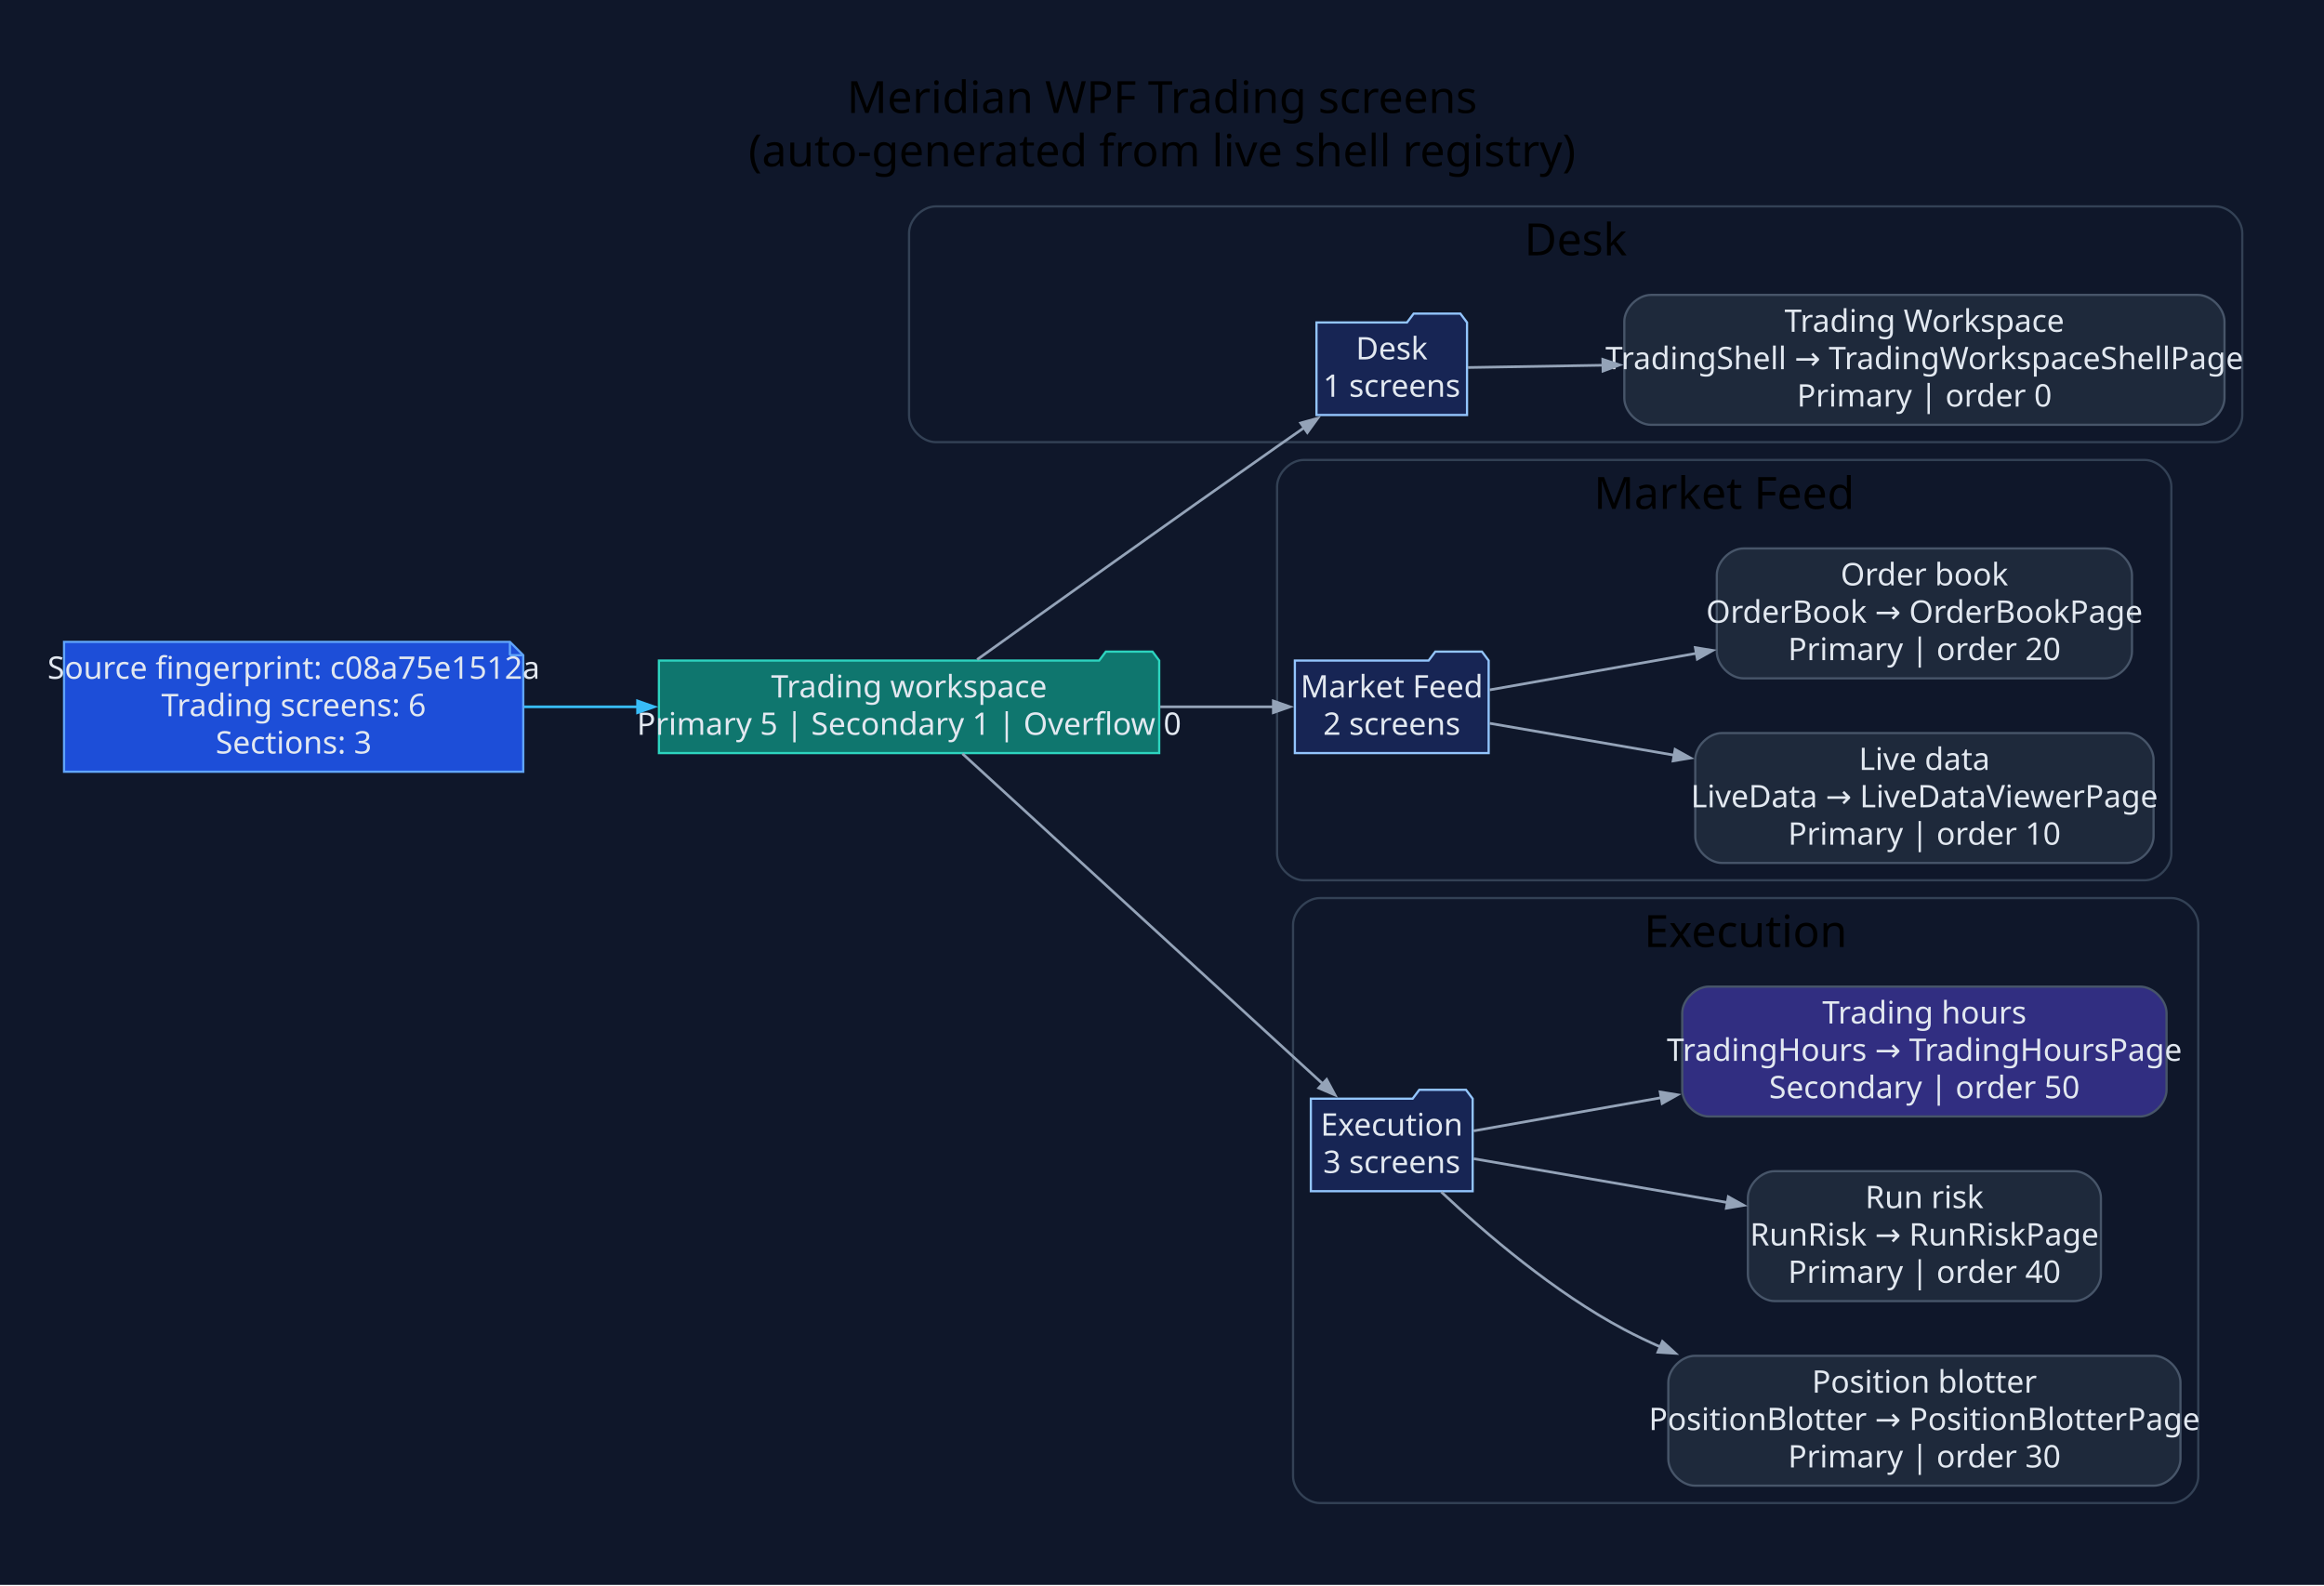
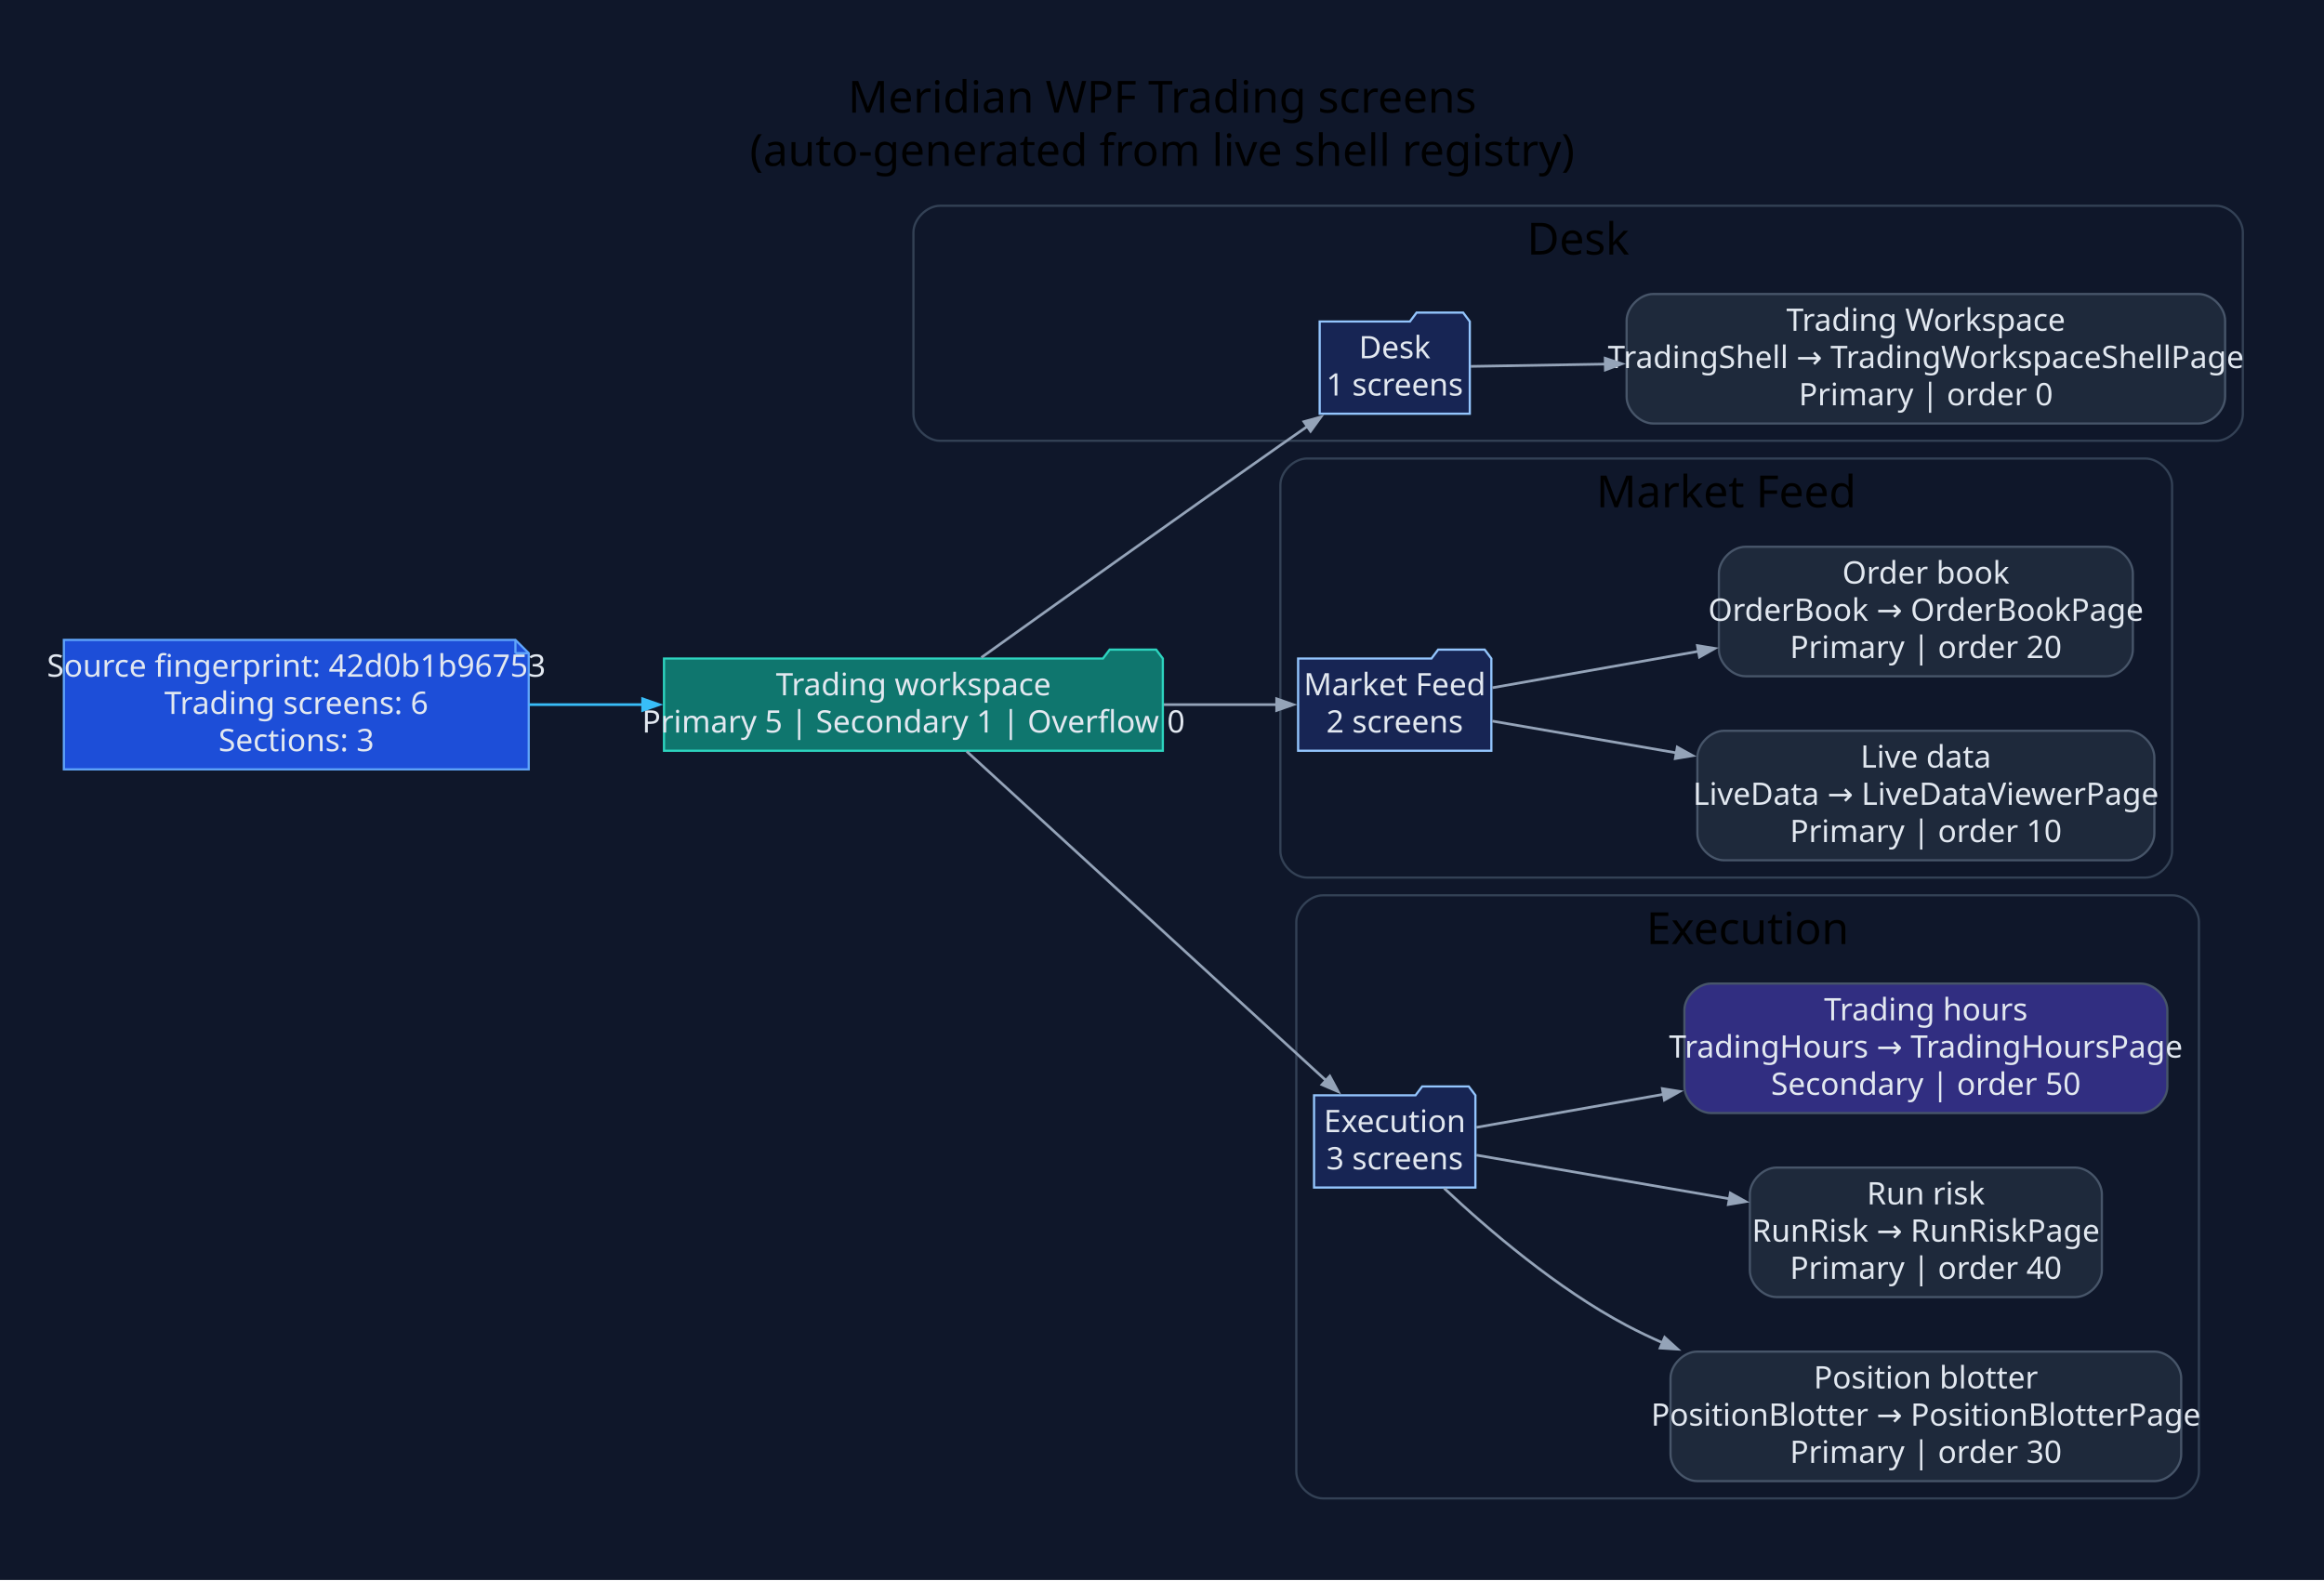
- <svg xmlns="http://www.w3.org/2000/svg" width="1045pt" height="713pt" viewBox="0.00 0.00 1045.00 713.00">
+ <svg xmlns="http://www.w3.org/2000/svg" width="1048pt" height="713pt" viewBox="0.00 0.00 1048.00 713.00">
  <g id="graph0" class="graph" transform="scale(1 1) rotate(0) translate(28.8 683.8)">
-     <polygon fill="#0f172a" stroke="none" points="-28.8,28.8 -28.8,-683.8 1016.25,-683.8 1016.25,28.8 -28.8,28.8" />
-     <text xml:space="preserve" text-anchor="middle" x="493.73" y="-633" font-family="Segoe UI" font-size="20.00">Meridian WPF Trading screens</text>
-     <text xml:space="preserve" text-anchor="middle" x="493.73" y="-609" font-family="Segoe UI" font-size="20.00">(auto-generated from live shell registry)</text>
+     <polygon fill="#0f172a" stroke="none" points="-28.8,28.8 -28.8,-683.8 1019.4,-683.8 1019.4,28.8 -28.8,28.8" />
+     <text xml:space="preserve" text-anchor="middle" x="495.3" y="-633" font-family="Segoe UI" font-size="20.00">Meridian WPF Trading screens</text>
+     <text xml:space="preserve" text-anchor="middle" x="495.3" y="-609" font-family="Segoe UI" font-size="20.00">(auto-generated from live shell registry)</text>
    <g id="clust1" class="cluster">
-       <path fill="#0f172a" stroke="#334155" d="M391.96,-485C391.96,-485 967.45,-485 967.45,-485 973.45,-485 979.45,-491 979.45,-497 979.45,-497 979.45,-579 979.45,-579 979.45,-585 973.45,-591 967.45,-591 967.45,-591 391.96,-591 391.96,-591 385.96,-591 379.96,-585 379.96,-579 379.96,-579 379.96,-497 379.96,-497 379.96,-491 385.96,-485 391.96,-485" />
-       <text xml:space="preserve" text-anchor="middle" x="679.71" y="-569" font-family="Segoe UI" font-size="20.00">Desk</text>
+       <path fill="#0f172a" stroke="#334155" d="M395.11,-485C395.11,-485 970.6,-485 970.6,-485 976.6,-485 982.6,-491 982.6,-497 982.6,-497 982.6,-579 982.6,-579 982.6,-585 976.6,-591 970.6,-591 970.6,-591 395.11,-591 395.11,-591 389.11,-591 383.11,-585 383.11,-579 383.11,-579 383.11,-497 383.11,-497 383.11,-491 389.11,-485 395.11,-485" />
+       <text xml:space="preserve" text-anchor="middle" x="682.85" y="-569" font-family="Segoe UI" font-size="20.00">Desk</text>
    </g>
    <g id="clust2" class="cluster">
-       <path fill="#0f172a" stroke="#334155" d="M557.44,-288C557.44,-288 935.56,-288 935.56,-288 941.56,-288 947.56,-294 947.56,-300 947.56,-300 947.56,-465 947.56,-465 947.56,-471 941.56,-477 935.56,-477 935.56,-477 557.44,-477 557.44,-477 551.44,-477 545.44,-471 545.44,-465 545.44,-465 545.44,-300 545.44,-300 545.44,-294 551.44,-288 557.44,-288" />
-       <text xml:space="preserve" text-anchor="middle" x="746.5" y="-455" font-family="Segoe UI" font-size="20.00">Market Feed</text>
+       <path fill="#0f172a" stroke="#334155" d="M560.58,-288C560.58,-288 938.7,-288 938.7,-288 944.7,-288 950.7,-294 950.7,-300 950.7,-300 950.7,-465 950.7,-465 950.7,-471 944.7,-477 938.7,-477 938.7,-477 560.58,-477 560.58,-477 554.58,-477 548.58,-471 548.58,-465 548.58,-465 548.58,-300 548.58,-300 548.58,-294 554.58,-288 560.58,-288" />
+       <text xml:space="preserve" text-anchor="middle" x="749.64" y="-455" font-family="Segoe UI" font-size="20.00">Market Feed</text>
    </g>
    <g id="clust3" class="cluster">
-       <path fill="#0f172a" stroke="#334155" d="M564.63,-8C564.63,-8 947.66,-8 947.66,-8 953.66,-8 959.66,-14 959.66,-20 959.66,-20 959.66,-268 959.66,-268 959.66,-274 953.66,-280 947.66,-280 947.66,-280 564.63,-280 564.63,-280 558.63,-280 552.63,-274 552.63,-268 552.63,-268 552.63,-20 552.63,-20 552.63,-14 558.63,-8 564.63,-8" />
-       <text xml:space="preserve" text-anchor="middle" x="756.14" y="-258" font-family="Segoe UI" font-size="20.00">Execution</text>
+       <path fill="#0f172a" stroke="#334155" d="M567.77,-8C567.77,-8 950.8,-8 950.8,-8 956.8,-8 962.8,-14 962.8,-20 962.8,-20 962.8,-268 962.8,-268 962.8,-274 956.8,-280 950.8,-280 950.8,-280 567.77,-280 567.77,-280 561.77,-280 555.77,-274 555.77,-268 555.77,-268 555.77,-20 555.77,-20 555.77,-14 561.77,-8 567.77,-8" />
+       <text xml:space="preserve" text-anchor="middle" x="759.29" y="-258" font-family="Segoe UI" font-size="20.00">Execution</text>
    </g>
    <g id="node1" class="node">
-       <polygon fill="#1d4ed8" stroke="#60a5fa" points="200.49,-395.2 0,-395.2 0,-336.8 206.49,-336.8 206.49,-389.2 200.49,-395.2" />
-       <polyline fill="none" stroke="#60a5fa" points="200.49,-395.2 200.49,-389.2" />
-       <polyline fill="none" stroke="#60a5fa" points="206.49,-389.2 200.49,-389.2" />
-       <text xml:space="preserve" text-anchor="middle" x="103.25" y="-378.6" font-family="Segoe UI" font-size="14.00" fill="#e2e8f0">Source fingerprint: c08a75e1512a</text>
-       <text xml:space="preserve" text-anchor="middle" x="103.25" y="-361.8" font-family="Segoe UI" font-size="14.00" fill="#e2e8f0">Trading screens: 6</text>
-       <text xml:space="preserve" text-anchor="middle" x="103.25" y="-345" font-family="Segoe UI" font-size="14.00" fill="#e2e8f0">Sections: 3</text>
+       <polygon fill="#1d4ed8" stroke="#60a5fa" points="203.63,-395.2 0,-395.2 0,-336.8 209.63,-336.8 209.63,-389.2 203.63,-395.2" />
+       <polyline fill="none" stroke="#60a5fa" points="203.63,-395.2 203.63,-389.2" />
+       <polyline fill="none" stroke="#60a5fa" points="209.63,-389.2 203.63,-389.2" />
+       <text xml:space="preserve" text-anchor="middle" x="104.82" y="-378.6" font-family="Segoe UI" font-size="14.00" fill="#e2e8f0">Source fingerprint: 42d0b1b96753</text>
+       <text xml:space="preserve" text-anchor="middle" x="104.82" y="-361.8" font-family="Segoe UI" font-size="14.00" fill="#e2e8f0">Trading screens: 6</text>
+       <text xml:space="preserve" text-anchor="middle" x="104.82" y="-345" font-family="Segoe UI" font-size="14.00" fill="#e2e8f0">Sections: 3</text>
    </g>
    <g id="node2" class="node">
-       <polygon fill="#0f766e" stroke="#2dd4bf" points="492.44,-386.8 489.44,-390.8 468.44,-390.8 465.44,-386.8 267.49,-386.8 267.49,-345.2 492.44,-345.2 492.44,-386.8" />
-       <text xml:space="preserve" text-anchor="middle" x="379.96" y="-370.2" font-family="Segoe UI" font-size="14.00" fill="#e2e8f0">Trading workspace</text>
-       <text xml:space="preserve" text-anchor="middle" x="379.96" y="-353.4" font-family="Segoe UI" font-size="14.00" fill="#e2e8f0">Primary 5 | Secondary 1 | Overflow 0</text>
+       <polygon fill="#0f766e" stroke="#2dd4bf" points="495.58,-386.8 492.58,-390.8 471.58,-390.8 468.58,-386.8 270.63,-386.8 270.63,-345.2 495.58,-345.2 495.58,-386.8" />
+       <text xml:space="preserve" text-anchor="middle" x="383.11" y="-370.2" font-family="Segoe UI" font-size="14.00" fill="#e2e8f0">Trading workspace</text>
+       <text xml:space="preserve" text-anchor="middle" x="383.11" y="-353.4" font-family="Segoe UI" font-size="14.00" fill="#e2e8f0">Primary 5 | Secondary 1 | Overflow 0</text>
    </g>
    <g id="edge1" class="edge">
-       <path fill="none" stroke="#38bdf8" stroke-width="1.2" d="M206.93,-366C223.67,-366 241.15,-366 258.28,-366" />
-       <polygon fill="#38bdf8" stroke="#38bdf8" stroke-width="1.2" points="257.88,-368.63 265.38,-366 257.88,-363.38 257.88,-368.63" />
+       <path fill="none" stroke="#38bdf8" stroke-width="1.2" d="M209.88,-366C226.68,-366 244.2,-366 261.36,-366" />
+       <polygon fill="#38bdf8" stroke="#38bdf8" stroke-width="1.2" points="260.98,-368.63 268.48,-366 260.98,-363.38 260.98,-368.63" />
    </g>
    <g id="node3" class="node">
-       <polygon fill="#172554" stroke="#93c5fd" points="630.86,-538.8 627.86,-542.8 606.86,-542.8 603.86,-538.8 563.16,-538.8 563.16,-497.2 630.86,-497.2 630.86,-538.8" />
-       <text xml:space="preserve" text-anchor="middle" x="597.01" y="-522.2" font-family="Segoe UI" font-size="14.00" fill="#e2e8f0">Desk</text>
-       <text xml:space="preserve" text-anchor="middle" x="597.01" y="-505.4" font-family="Segoe UI" font-size="14.00" fill="#e2e8f0">1 screens</text>
+       <polygon fill="#172554" stroke="#93c5fd" points="634,-538.8 631,-542.8 610,-542.8 607,-538.8 566.3,-538.8 566.3,-497.2 634,-497.2 634,-538.8" />
+       <text xml:space="preserve" text-anchor="middle" x="600.15" y="-522.2" font-family="Segoe UI" font-size="14.00" fill="#e2e8f0">Desk</text>
+       <text xml:space="preserve" text-anchor="middle" x="600.15" y="-505.4" font-family="Segoe UI" font-size="14.00" fill="#e2e8f0">1 screens</text>
    </g>
    <g id="edge2" class="edge">
-       <path fill="none" stroke="#94a3b8" stroke-width="1.2" d="M410.59,-387.25C443.46,-410.78 498.11,-449.79 545.44,-483 549.43,-485.8 553.6,-488.71 557.76,-491.61" />
-       <polygon fill="#94a3b8" stroke="#94a3b8" stroke-width="1.2" points="556.06,-493.62 563.72,-495.74 559.05,-489.31 556.06,-493.62" />
+       <path fill="none" stroke="#94a3b8" stroke-width="1.2" d="M413.74,-387.25C446.61,-410.78 501.25,-449.79 548.58,-483 552.57,-485.8 556.74,-488.71 560.91,-491.61" />
+       <polygon fill="#94a3b8" stroke="#94a3b8" stroke-width="1.2" points="559.2,-493.62 566.86,-495.74 562.2,-489.31 559.2,-493.62" />
    </g>
    <g id="node5" class="node">
-       <polygon fill="#172554" stroke="#93c5fd" points="640.58,-386.8 637.58,-390.8 616.58,-390.8 613.58,-386.8 553.44,-386.8 553.44,-345.2 640.58,-345.2 640.58,-386.8" />
-       <text xml:space="preserve" text-anchor="middle" x="597.01" y="-370.2" font-family="Segoe UI" font-size="14.00" fill="#e2e8f0">Market Feed</text>
-       <text xml:space="preserve" text-anchor="middle" x="597.01" y="-353.4" font-family="Segoe UI" font-size="14.00" fill="#e2e8f0">2 screens</text>
+       <polygon fill="#172554" stroke="#93c5fd" points="643.72,-386.8 640.72,-390.8 619.72,-390.8 616.72,-386.8 556.58,-386.8 556.58,-345.2 643.72,-345.2 643.72,-386.8" />
+       <text xml:space="preserve" text-anchor="middle" x="600.15" y="-370.2" font-family="Segoe UI" font-size="14.00" fill="#e2e8f0">Market Feed</text>
+       <text xml:space="preserve" text-anchor="middle" x="600.15" y="-353.4" font-family="Segoe UI" font-size="14.00" fill="#e2e8f0">2 screens</text>
    </g>
    <g id="edge4" class="edge">
-       <path fill="none" stroke="#94a3b8" stroke-width="1.2" d="M492.9,-366C510.81,-366 528.56,-366 544.16,-366" />
-       <polygon fill="#94a3b8" stroke="#94a3b8" stroke-width="1.2" points="543.76,-368.63 551.26,-366 543.76,-363.38 543.76,-368.63" />
+       <path fill="none" stroke="#94a3b8" stroke-width="1.2" d="M496.04,-366C513.95,-366 531.71,-366 547.3,-366" />
+       <polygon fill="#94a3b8" stroke="#94a3b8" stroke-width="1.2" points="546.9,-368.63 554.4,-366 546.9,-363.38 546.9,-368.63" />
    </g>
    <g id="node8" class="node">
-       <polygon fill="#172554" stroke="#93c5fd" points="633.39,-189.8 630.39,-193.8 609.39,-193.8 606.39,-189.8 560.63,-189.8 560.63,-148.2 633.39,-148.2 633.39,-189.8" />
-       <text xml:space="preserve" text-anchor="middle" x="597.01" y="-173.2" font-family="Segoe UI" font-size="14.00" fill="#e2e8f0">Execution</text>
-       <text xml:space="preserve" text-anchor="middle" x="597.01" y="-156.4" font-family="Segoe UI" font-size="14.00" fill="#e2e8f0">3 screens</text>
+       <polygon fill="#172554" stroke="#93c5fd" points="636.53,-189.8 633.53,-193.8 612.53,-193.8 609.53,-189.8 563.77,-189.8 563.77,-148.2 636.53,-148.2 636.53,-189.8" />
+       <text xml:space="preserve" text-anchor="middle" x="600.15" y="-173.2" font-family="Segoe UI" font-size="14.00" fill="#e2e8f0">Execution</text>
+       <text xml:space="preserve" text-anchor="middle" x="600.15" y="-156.4" font-family="Segoe UI" font-size="14.00" fill="#e2e8f0">3 screens</text>
    </g>
    <g id="edge7" class="edge">
-       <path fill="none" stroke="#94a3b8" stroke-width="1.2" d="M403.98,-344.92C443.16,-309.02 522.8,-236.06 566.19,-196.31" />
-       <polygon fill="#94a3b8" stroke="#94a3b8" stroke-width="1.2" points="567.74,-198.46 571.5,-191.46 564.19,-194.59 567.74,-198.46" />
+       <path fill="none" stroke="#94a3b8" stroke-width="1.2" d="M407.12,-344.92C446.31,-309.02 525.95,-236.06 569.34,-196.31" />
+       <polygon fill="#94a3b8" stroke="#94a3b8" stroke-width="1.2" points="570.88,-198.46 574.64,-191.46 567.34,-194.59 570.88,-198.46" />
    </g>
    <g id="node4" class="node">
-       <path fill="#1e293b" stroke="#475569" d="M959.45,-551.2C959.45,-551.2 713.58,-551.2 713.58,-551.2 707.58,-551.2 701.58,-545.2 701.58,-539.2 701.58,-539.2 701.58,-504.8 701.58,-504.8 701.58,-498.8 707.58,-492.8 713.58,-492.8 713.58,-492.8 959.45,-492.8 959.45,-492.8 965.45,-492.8 971.45,-498.8 971.45,-504.8 971.45,-504.8 971.45,-539.2 971.45,-539.2 971.45,-545.2 965.45,-551.2 959.45,-551.2" />
-       <text xml:space="preserve" text-anchor="middle" x="836.52" y="-534.6" font-family="Segoe UI" font-size="14.00" fill="#e2e8f0">Trading Workspace</text>
-       <text xml:space="preserve" text-anchor="middle" x="836.52" y="-517.8" font-family="Segoe UI" font-size="14.00" fill="#e2e8f0">TradingShell → TradingWorkspaceShellPage</text>
-       <text xml:space="preserve" text-anchor="middle" x="836.52" y="-501" font-family="Segoe UI" font-size="14.00" fill="#e2e8f0">Primary | order 0</text>
+       <path fill="#1e293b" stroke="#475569" d="M962.6,-551.2C962.6,-551.2 716.72,-551.2 716.72,-551.2 710.72,-551.2 704.72,-545.2 704.72,-539.2 704.72,-539.2 704.72,-504.8 704.72,-504.8 704.72,-498.8 710.72,-492.8 716.72,-492.8 716.72,-492.8 962.6,-492.8 962.6,-492.8 968.6,-492.8 974.6,-498.8 974.6,-504.8 974.6,-504.8 974.6,-539.2 974.6,-539.2 974.6,-545.2 968.6,-551.2 962.6,-551.2" />
+       <text xml:space="preserve" text-anchor="middle" x="839.66" y="-534.6" font-family="Segoe UI" font-size="14.00" fill="#e2e8f0">Trading Workspace</text>
+       <text xml:space="preserve" text-anchor="middle" x="839.66" y="-517.8" font-family="Segoe UI" font-size="14.00" fill="#e2e8f0">TradingShell → TradingWorkspaceShellPage</text>
+       <text xml:space="preserve" text-anchor="middle" x="839.66" y="-501" font-family="Segoe UI" font-size="14.00" fill="#e2e8f0">Primary | order 0</text>
    </g>
    <g id="edge3" class="edge">
-       <path fill="none" stroke="#94a3b8" stroke-width="1.2" d="M631.28,-518.56C647.96,-518.84 669.43,-519.2 692.15,-519.59" />
-       <polygon fill="#94a3b8" stroke="#94a3b8" stroke-width="1.2" points="691.9,-522.21 699.45,-519.71 691.99,-516.96 691.9,-522.21" />
+       <path fill="none" stroke="#94a3b8" stroke-width="1.2" d="M634.43,-518.56C651.11,-518.84 672.57,-519.2 695.3,-519.59" />
+       <polygon fill="#94a3b8" stroke="#94a3b8" stroke-width="1.2" points="695.05,-522.21 702.59,-519.71 695.14,-516.96 695.05,-522.21" />
    </g>
    <g id="node6" class="node">
-       <path fill="#1e293b" stroke="#475569" d="M927.56,-354.2C927.56,-354.2 745.48,-354.2 745.48,-354.2 739.48,-354.2 733.48,-348.2 733.48,-342.2 733.48,-342.2 733.48,-307.8 733.48,-307.8 733.48,-301.8 739.48,-295.8 745.48,-295.8 745.48,-295.8 927.56,-295.8 927.56,-295.8 933.56,-295.8 939.56,-301.8 939.56,-307.8 939.56,-307.8 939.56,-342.2 939.56,-342.2 939.56,-348.2 933.56,-354.2 927.56,-354.2" />
-       <text xml:space="preserve" text-anchor="middle" x="836.52" y="-337.6" font-family="Segoe UI" font-size="14.00" fill="#e2e8f0">Live data</text>
-       <text xml:space="preserve" text-anchor="middle" x="836.52" y="-320.8" font-family="Segoe UI" font-size="14.00" fill="#e2e8f0">LiveData → LiveDataViewerPage</text>
-       <text xml:space="preserve" text-anchor="middle" x="836.52" y="-304" font-family="Segoe UI" font-size="14.00" fill="#e2e8f0">Primary | order 10</text>
+       <path fill="#1e293b" stroke="#475569" d="M930.7,-354.2C930.7,-354.2 748.62,-354.2 748.62,-354.2 742.62,-354.2 736.62,-348.2 736.62,-342.2 736.62,-342.2 736.62,-307.8 736.62,-307.8 736.62,-301.8 742.62,-295.8 748.62,-295.8 748.62,-295.8 930.7,-295.8 930.7,-295.8 936.7,-295.8 942.7,-301.8 942.7,-307.8 942.7,-307.8 942.7,-342.2 942.7,-342.2 942.7,-348.2 936.7,-354.2 930.7,-354.2" />
+       <text xml:space="preserve" text-anchor="middle" x="839.66" y="-337.6" font-family="Segoe UI" font-size="14.00" fill="#e2e8f0">Live data</text>
+       <text xml:space="preserve" text-anchor="middle" x="839.66" y="-320.8" font-family="Segoe UI" font-size="14.00" fill="#e2e8f0">LiveData → LiveDataViewerPage</text>
+       <text xml:space="preserve" text-anchor="middle" x="839.66" y="-304" font-family="Segoe UI" font-size="14.00" fill="#e2e8f0">Primary | order 10</text>
    </g>
    <g id="edge5" class="edge">
-       <path fill="none" stroke="#94a3b8" stroke-width="1.2" d="M641.02,-358.58C664.4,-354.54 694.5,-349.34 724.01,-344.25" />
-       <polygon fill="#94a3b8" stroke="#94a3b8" stroke-width="1.2" points="724.41,-346.84 731.35,-342.98 723.51,-341.67 724.41,-346.84" />
+       <path fill="none" stroke="#94a3b8" stroke-width="1.2" d="M644.16,-358.58C667.54,-354.54 697.65,-349.34 727.15,-344.25" />
+       <polygon fill="#94a3b8" stroke="#94a3b8" stroke-width="1.2" points="727.55,-346.84 734.49,-342.98 726.66,-341.67 727.55,-346.84" />
    </g>
    <g id="node7" class="node">
-       <path fill="#1e293b" stroke="#475569" d="M917.86,-437.2C917.86,-437.2 755.17,-437.2 755.17,-437.2 749.17,-437.2 743.17,-431.2 743.17,-425.2 743.17,-425.2 743.17,-390.8 743.17,-390.8 743.17,-384.8 749.17,-378.8 755.17,-378.8 755.17,-378.8 917.86,-378.8 917.86,-378.8 923.86,-378.8 929.86,-384.8 929.86,-390.8 929.86,-390.8 929.86,-425.2 929.86,-425.2 929.86,-431.2 923.86,-437.2 917.86,-437.2" />
-       <text xml:space="preserve" text-anchor="middle" x="836.52" y="-420.6" font-family="Segoe UI" font-size="14.00" fill="#e2e8f0">Order book</text>
-       <text xml:space="preserve" text-anchor="middle" x="836.52" y="-403.8" font-family="Segoe UI" font-size="14.00" fill="#e2e8f0">OrderBook → OrderBookPage</text>
-       <text xml:space="preserve" text-anchor="middle" x="836.52" y="-387" font-family="Segoe UI" font-size="14.00" fill="#e2e8f0">Primary | order 20</text>
+       <path fill="#1e293b" stroke="#475569" d="M921,-437.2C921,-437.2 758.32,-437.2 758.32,-437.2 752.32,-437.2 746.32,-431.2 746.32,-425.2 746.32,-425.2 746.32,-390.8 746.32,-390.8 746.32,-384.8 752.32,-378.8 758.32,-378.8 758.32,-378.8 921,-378.8 921,-378.8 927,-378.8 933,-384.8 933,-390.8 933,-390.8 933,-425.2 933,-425.2 933,-431.2 927,-437.2 921,-437.2" />
+       <text xml:space="preserve" text-anchor="middle" x="839.66" y="-420.6" font-family="Segoe UI" font-size="14.00" fill="#e2e8f0">Order book</text>
+       <text xml:space="preserve" text-anchor="middle" x="839.66" y="-403.8" font-family="Segoe UI" font-size="14.00" fill="#e2e8f0">OrderBook → OrderBookPage</text>
+       <text xml:space="preserve" text-anchor="middle" x="839.66" y="-387" font-family="Segoe UI" font-size="14.00" fill="#e2e8f0">Primary | order 20</text>
    </g>
    <g id="edge6" class="edge">
-       <path fill="none" stroke="#94a3b8" stroke-width="1.2" d="M641.02,-373.61C667.05,-378.21 701.4,-384.28 733.99,-390.05" />
-       <polygon fill="#94a3b8" stroke="#94a3b8" stroke-width="1.2" points="733.5,-392.62 741.34,-391.35 734.41,-387.46 733.5,-392.62" />
+       <path fill="none" stroke="#94a3b8" stroke-width="1.2" d="M644.16,-373.61C670.19,-378.21 704.55,-384.28 737.14,-390.05" />
+       <polygon fill="#94a3b8" stroke="#94a3b8" stroke-width="1.2" points="736.64,-392.62 744.48,-391.35 737.56,-387.46 736.64,-392.62" />
    </g>
    <g id="node9" class="node">
-       <path fill="#1e293b" stroke="#475569" d="M939.66,-74.2C939.66,-74.2 733.37,-74.2 733.37,-74.2 727.37,-74.2 721.37,-68.2 721.37,-62.2 721.37,-62.2 721.37,-27.8 721.37,-27.8 721.37,-21.8 727.37,-15.8 733.37,-15.8 733.37,-15.8 939.66,-15.8 939.66,-15.8 945.66,-15.8 951.66,-21.8 951.66,-27.8 951.66,-27.8 951.66,-62.2 951.66,-62.2 951.66,-68.2 945.66,-74.2 939.66,-74.2" />
-       <text xml:space="preserve" text-anchor="middle" x="836.52" y="-57.6" font-family="Segoe UI" font-size="14.00" fill="#e2e8f0">Position blotter</text>
-       <text xml:space="preserve" text-anchor="middle" x="836.52" y="-40.8" font-family="Segoe UI" font-size="14.00" fill="#e2e8f0">PositionBlotter → PositionBlotterPage</text>
-       <text xml:space="preserve" text-anchor="middle" x="836.52" y="-24" font-family="Segoe UI" font-size="14.00" fill="#e2e8f0">Primary | order 30</text>
+       <path fill="#1e293b" stroke="#475569" d="M942.8,-74.2C942.8,-74.2 736.52,-74.2 736.52,-74.2 730.52,-74.2 724.52,-68.2 724.52,-62.2 724.52,-62.2 724.52,-27.8 724.52,-27.8 724.52,-21.8 730.52,-15.8 736.52,-15.8 736.52,-15.8 942.8,-15.8 942.8,-15.8 948.8,-15.8 954.8,-21.8 954.8,-27.8 954.8,-27.8 954.8,-62.2 954.8,-62.2 954.8,-68.2 948.8,-74.2 942.8,-74.2" />
+       <text xml:space="preserve" text-anchor="middle" x="839.66" y="-57.6" font-family="Segoe UI" font-size="14.00" fill="#e2e8f0">Position blotter</text>
+       <text xml:space="preserve" text-anchor="middle" x="839.66" y="-40.8" font-family="Segoe UI" font-size="14.00" fill="#e2e8f0">PositionBlotter → PositionBlotterPage</text>
+       <text xml:space="preserve" text-anchor="middle" x="839.66" y="-24" font-family="Segoe UI" font-size="14.00" fill="#e2e8f0">Primary | order 30</text>
    </g>
    <g id="edge8" class="edge">
-       <path fill="none" stroke="#94a3b8" stroke-width="1.2" d="M619.29,-147.87C639.1,-129.25 670.21,-102.59 701.58,-86 706.85,-83.21 712.34,-80.58 717.96,-78.11" />
-       <polygon fill="#94a3b8" stroke="#94a3b8" stroke-width="1.2" points="718.72,-80.64 724.6,-75.3 716.67,-75.8 718.72,-80.64" />
+       <path fill="none" stroke="#94a3b8" stroke-width="1.2" d="M622.44,-147.87C642.24,-129.25 673.35,-102.59 704.72,-86 710,-83.21 715.49,-80.58 721.11,-78.11" />
+       <polygon fill="#94a3b8" stroke="#94a3b8" stroke-width="1.2" points="721.87,-80.64 727.75,-75.3 719.82,-75.8 721.87,-80.64" />
    </g>
    <g id="node10" class="node">
-       <path fill="#1e293b" stroke="#475569" d="M903.89,-157.2C903.89,-157.2 769.15,-157.2 769.15,-157.2 763.15,-157.2 757.15,-151.2 757.15,-145.2 757.15,-145.2 757.15,-110.8 757.15,-110.8 757.15,-104.8 763.15,-98.8 769.15,-98.8 769.15,-98.8 903.89,-98.8 903.89,-98.8 909.89,-98.8 915.89,-104.8 915.89,-110.8 915.89,-110.8 915.89,-145.2 915.89,-145.2 915.89,-151.2 909.89,-157.2 903.89,-157.2" />
-       <text xml:space="preserve" text-anchor="middle" x="836.52" y="-140.6" font-family="Segoe UI" font-size="14.00" fill="#e2e8f0">Run risk</text>
-       <text xml:space="preserve" text-anchor="middle" x="836.52" y="-123.8" font-family="Segoe UI" font-size="14.00" fill="#e2e8f0">RunRisk → RunRiskPage</text>
-       <text xml:space="preserve" text-anchor="middle" x="836.52" y="-107" font-family="Segoe UI" font-size="14.00" fill="#e2e8f0">Primary | order 40</text>
+       <path fill="#1e293b" stroke="#475569" d="M907.03,-157.2C907.03,-157.2 772.29,-157.2 772.29,-157.2 766.29,-157.2 760.29,-151.2 760.29,-145.2 760.29,-145.2 760.29,-110.8 760.29,-110.8 760.29,-104.8 766.29,-98.8 772.29,-98.8 772.29,-98.8 907.03,-98.8 907.03,-98.8 913.03,-98.8 919.03,-104.8 919.03,-110.8 919.03,-110.8 919.03,-145.2 919.03,-145.2 919.03,-151.2 913.03,-157.2 907.03,-157.2" />
+       <text xml:space="preserve" text-anchor="middle" x="839.66" y="-140.6" font-family="Segoe UI" font-size="14.00" fill="#e2e8f0">Run risk</text>
+       <text xml:space="preserve" text-anchor="middle" x="839.66" y="-123.8" font-family="Segoe UI" font-size="14.00" fill="#e2e8f0">RunRisk → RunRiskPage</text>
+       <text xml:space="preserve" text-anchor="middle" x="839.66" y="-107" font-family="Segoe UI" font-size="14.00" fill="#e2e8f0">Primary | order 40</text>
    </g>
    <g id="edge9" class="edge">
-       <path fill="none" stroke="#94a3b8" stroke-width="1.2" d="M633.82,-162.82C664.06,-157.6 708.63,-149.9 748.19,-143.07" />
-       <polygon fill="#94a3b8" stroke="#94a3b8" stroke-width="1.2" points="748.34,-145.71 755.28,-141.85 747.45,-140.54 748.34,-145.71" />
+       <path fill="none" stroke="#94a3b8" stroke-width="1.2" d="M636.97,-162.82C667.21,-157.6 711.78,-149.9 751.34,-143.07" />
+       <polygon fill="#94a3b8" stroke="#94a3b8" stroke-width="1.2" points="751.48,-145.71 758.43,-141.85 750.59,-140.54 751.48,-145.71" />
    </g>
    <g id="node11" class="node">
-       <path fill="#312e81" stroke="#475569" d="M933.41,-240.2C933.41,-240.2 739.62,-240.2 739.62,-240.2 733.62,-240.2 727.62,-234.2 727.62,-228.2 727.62,-228.2 727.62,-193.8 727.62,-193.8 727.62,-187.8 733.62,-181.8 739.62,-181.8 739.62,-181.8 933.41,-181.8 933.41,-181.8 939.41,-181.8 945.41,-187.8 945.41,-193.8 945.41,-193.8 945.41,-228.2 945.41,-228.2 945.41,-234.2 939.41,-240.2 933.41,-240.2" />
-       <text xml:space="preserve" text-anchor="middle" x="836.52" y="-223.6" font-family="Segoe UI" font-size="14.00" fill="#e2e8f0">Trading hours</text>
-       <text xml:space="preserve" text-anchor="middle" x="836.52" y="-206.8" font-family="Segoe UI" font-size="14.00" fill="#e2e8f0">TradingHours → TradingHoursPage</text>
-       <text xml:space="preserve" text-anchor="middle" x="836.52" y="-190" font-family="Segoe UI" font-size="14.00" fill="#e2e8f0">Secondary | order 50</text>
+       <path fill="#312e81" stroke="#475569" d="M936.56,-240.2C936.56,-240.2 742.77,-240.2 742.77,-240.2 736.77,-240.2 730.77,-234.2 730.77,-228.2 730.77,-228.2 730.77,-193.8 730.77,-193.8 730.77,-187.8 736.77,-181.8 742.77,-181.8 742.77,-181.8 936.56,-181.8 936.56,-181.8 942.56,-181.8 948.56,-187.8 948.56,-193.8 948.56,-193.8 948.56,-228.2 948.56,-228.2 948.56,-234.2 942.56,-240.2 936.56,-240.2" />
+       <text xml:space="preserve" text-anchor="middle" x="839.66" y="-223.6" font-family="Segoe UI" font-size="14.00" fill="#e2e8f0">Trading hours</text>
+       <text xml:space="preserve" text-anchor="middle" x="839.66" y="-206.8" font-family="Segoe UI" font-size="14.00" fill="#e2e8f0">TradingHours → TradingHoursPage</text>
+       <text xml:space="preserve" text-anchor="middle" x="839.66" y="-190" font-family="Segoe UI" font-size="14.00" fill="#e2e8f0">Secondary | order 50</text>
    </g>
    <g id="edge10" class="edge">
-       <path fill="none" stroke="#94a3b8" stroke-width="1.2" d="M633.82,-175.33C656.59,-179.36 687.47,-184.82 718.23,-190.26" />
-       <polygon fill="#94a3b8" stroke="#94a3b8" stroke-width="1.2" points="717.69,-192.83 725.53,-191.55 718.6,-187.66 717.69,-192.83" />
+       <path fill="none" stroke="#94a3b8" stroke-width="1.2" d="M636.97,-175.33C659.73,-179.36 690.62,-184.82 721.37,-190.26" />
+       <polygon fill="#94a3b8" stroke="#94a3b8" stroke-width="1.2" points="720.83,-192.83 728.68,-191.55 721.75,-187.66 720.83,-192.83" />
    </g>
  </g>
</svg>
